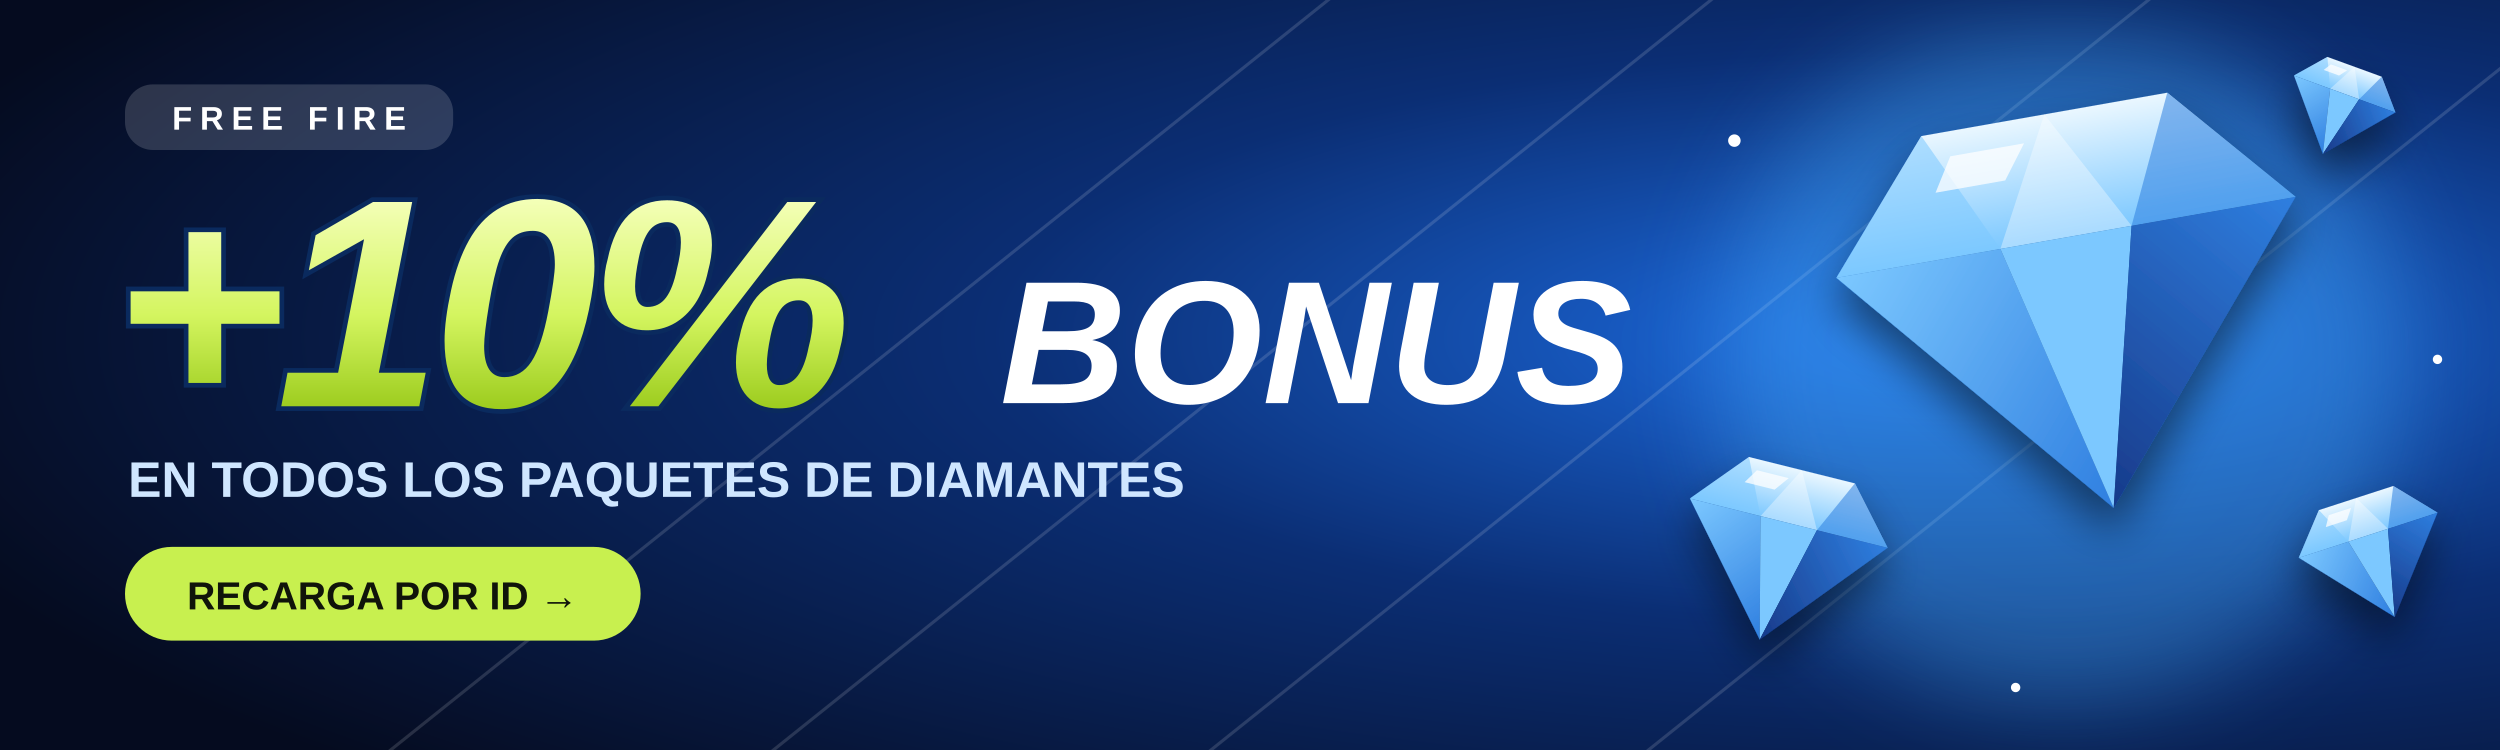
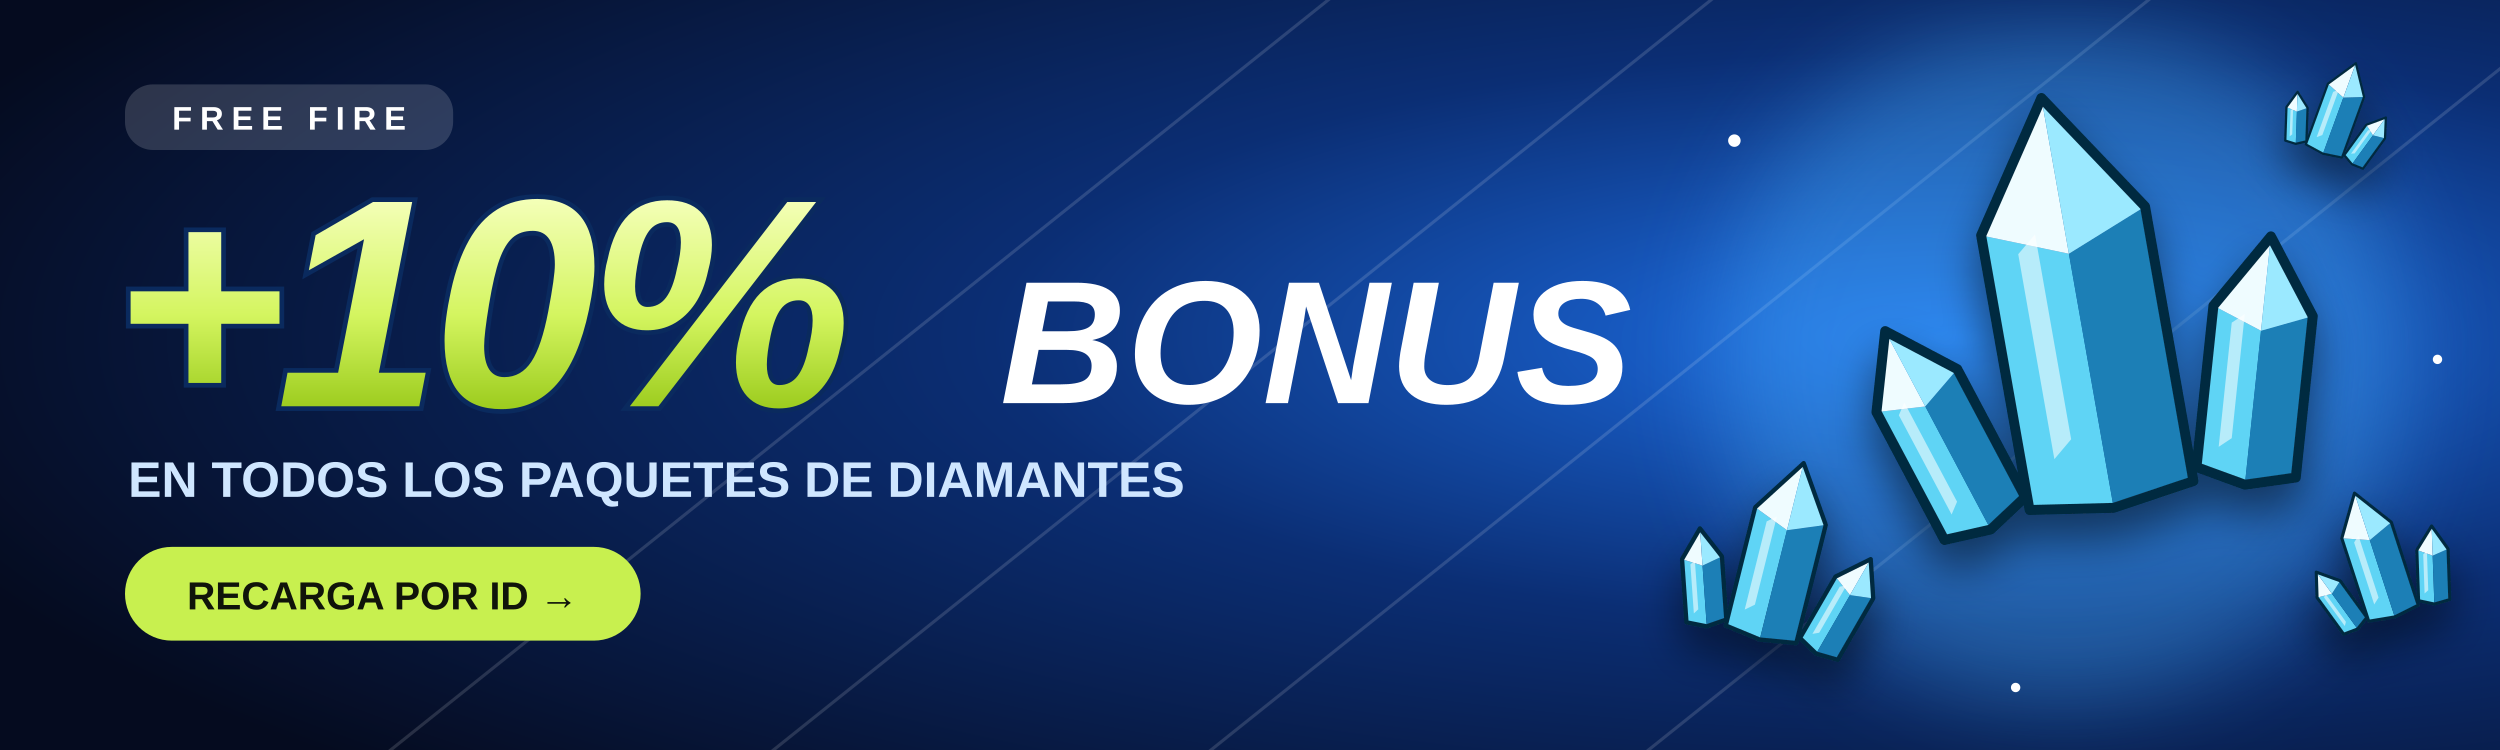
<svg xmlns="http://www.w3.org/2000/svg" viewBox="0 0 1600 480" width="1600" height="480">
  <defs>
    <radialGradient id="bg" cx="0.78" cy="0.45" r="0.85">
      <stop offset="0" stop-color="#1d6fe6" />
      <stop offset="0.45" stop-color="#0b2e74" />
      <stop offset="1" stop-color="#050b1f" />
    </radialGradient>
    <linearGradient id="gt" x1="0" y1="0" x2="0" y2="1">
      <stop offset="0" stop-color="#eaf7ff" />
      <stop offset="1" stop-color="#7cc8ff" />
    </linearGradient>
    <linearGradient id="gl" x1="0" y1="0" x2="1" y2="1">
      <stop offset="0" stop-color="#7cc8ff" />
      <stop offset="1" stop-color="#2f7fe0" />
    </linearGradient>
    <linearGradient id="gr" x1="1" y1="0" x2="0" y2="1">
      <stop offset="0" stop-color="#2f7fe0" />
      <stop offset="1" stop-color="#173a8a" />
    </linearGradient>
    <linearGradient id="big" x1="0" y1="0" x2="0" y2="1">
      <stop offset="0" stop-color="#f4ffb8" />
      <stop offset="0.55" stop-color="#d4f560" />
      <stop offset="1" stop-color="#9ccc1e" />
    </linearGradient>
    <symbol id="gem" viewBox="0 0 120 110">
-       <path d="M30 8h60l26 30H4L30 8Z" fill="url(#gt)" />
-       <path d="M30 8 44 38H4L30 8Z" fill="#7cc8ff" fill-opacity=".55" />
-       <path d="M90 8 76 38h40L90 8Z" fill="#2f7fe0" fill-opacity=".55" />
-       <path d="M44 38 60 8l16 30H44Z" fill="#fff" fill-opacity=".35" />
-       <path d="M4 38h40l16 66L4 38Z" fill="url(#gl)" />
-       <path d="M44 38h32l-16 66-16-66Z" fill="#7cc8ff" />
-       <path d="M76 38h40L60 104l16-66Z" fill="url(#gr)" />
-       <path d="M36 14h18l-6 8H31l5-8Z" fill="#fff" fill-opacity=".75" />
+       <g transform="rotate(-18 30 104)" stroke-linejoin="round">
+         <path d="M19 66.2L30 70.5L30 104L19 101Z" fill="#5fd4f5" />
+         <path d="M41 66.2L30 70.5L30 104L41 101Z" fill="#1a7fb6" />
+         <path d="M30 50L19 66.2L30 70.5Z" fill="#effcff" />
+         <path d="M30 50L41 66.2L30 70.5Z" fill="#9be9ff" />
+         <path d="M23.4 69.4L26 67.3L26 94.3L23.4 96.4Z" fill="#fff" opacity=".55" />
+         <path d="M30 50L41 66.2L41 101L30 104L19 101L19 66.2Z" fill="none" stroke="#062b40" stroke-width="2.4" />
+       </g>
+       <g transform="rotate(16 92 104)" stroke-linejoin="round">
+         <path d="M80 62L92 66.8L92 104L80 101Z" fill="#5fd4f5" />
+         <path d="M104 62L92 66.8L92 104L104 101Z" fill="#1a7fb6" />
+         <path d="M92 44L80 62L92 66.8Z" fill="#effcff" />
+         <path d="M92 44L104 62L92 66.8Z" fill="#9be9ff" />
+         <path d="M84.8 65.6L87.7 63.2L87.7 93.2L84.8 95.6Z" fill="#fff" opacity=".55" />
+         <path d="M92 44L104 62L104 101L92 104L80 101L80 62Z" fill="none" stroke="#062b40" stroke-width="2.4" />
+       </g>
+       <g transform="rotate(0 60 104)" stroke-linejoin="round">
+         <path d="M40 34L60 42L60 104L40 101Z" fill="#5fd4f5" />
+         <path d="M80 34L60 42L60 104L80 101Z" fill="#1a7fb6" />
+         <path d="M60 4L40 34L60 42Z" fill="#effcff" />
+         <path d="M60 4L80 34L60 42Z" fill="#9be9ff" />
+         <path d="M48 40L52.8 36L52.8 86L48 90Z" fill="#fff" opacity=".55" />
+         <path d="M60 4L80 34L80 101L60 104L40 101L40 34Z" fill="none" stroke="#062b40" stroke-width="2.4" />
+       </g>
    </symbol>
    <filter id="glow" x="-50%" y="-50%" width="200%" height="200%">
      <feGaussianBlur stdDeviation="30" />
    </filter>
    <filter id="shadow" x="-20%" y="-20%" width="140%" height="160%">
      <feDropShadow dx="0" dy="16" stdDeviation="14" flood-color="#000" flood-opacity=".5" />
    </filter>
  </defs>
  <rect width="1600" height="480" fill="url(#bg)" />
  <g opacity=".14" stroke="#fff" stroke-width="2">
    <path d="M200 520 L900 -40" />
    <path d="M420 540 L1120 -20" />
    <path d="M700 540 L1400 -20" />
    <path d="M980 540 L1680 -20" />
  </g>
  <circle cx="1320" cy="230" r="220" fill="#4cb4ff" opacity=".35" filter="url(#glow)" />
  <g filter="url(#shadow)">
    <use href="#gem" x="1170" y="50" width="320" height="293" transform="rotate(-10 1330 196)" />
    <use href="#gem" x="1070" y="290" width="140" height="128" transform="rotate(14 1140 354)" />
    <use href="#gem" x="1470" y="310" width="100" height="92" transform="rotate(-18 1520 356)" />
    <use href="#gem" x="1460" y="36" width="74" height="68" transform="rotate(20 1497 70)" />
  </g>
  <g fill="#fff">
    <circle cx="1110" cy="90" r="4" />
    <circle cx="1560" cy="230" r="3" />
    <circle cx="1290" cy="440" r="3" />
  </g>
  <rect x="80" y="54" rx="18" width="210" height="42" fill="#ffffff" fill-opacity=".16" />
  <text x="185" y="83" text-anchor="middle" font-family="Arial Black, Arial, Helvetica, sans-serif" font-weight="900" font-size="21" letter-spacing="5" fill="#fff">FREE FIRE</text>
  <text x="72" y="260" font-family="Arial Black, Impact, Arial, sans-serif" font-weight="900" font-style="italic" font-size="190" letter-spacing="-6" fill="url(#big)" stroke="#0a2a5e" stroke-width="6" paint-order="stroke">+10%</text>
  <text x="640" y="258" font-family="Arial Black, Impact, Arial, sans-serif" font-weight="900" font-style="italic" font-size="112" fill="#fff">BONUS</text>
  <text x="82" y="318" font-family="Arial, Helvetica, sans-serif" font-weight="700" font-size="32" fill="#cfe6ff">EN TODOS LOS PAQUETES DE DIAMANTES</text>
  <rect x="80" y="350" rx="30" width="330" height="60" fill="#c8f04f" />
  <text x="245" y="390" text-anchor="middle" font-family="Arial Black, Arial, sans-serif" font-weight="900" font-size="25" fill="#10140a">RECARGA POR ID  →</text>
</svg>
